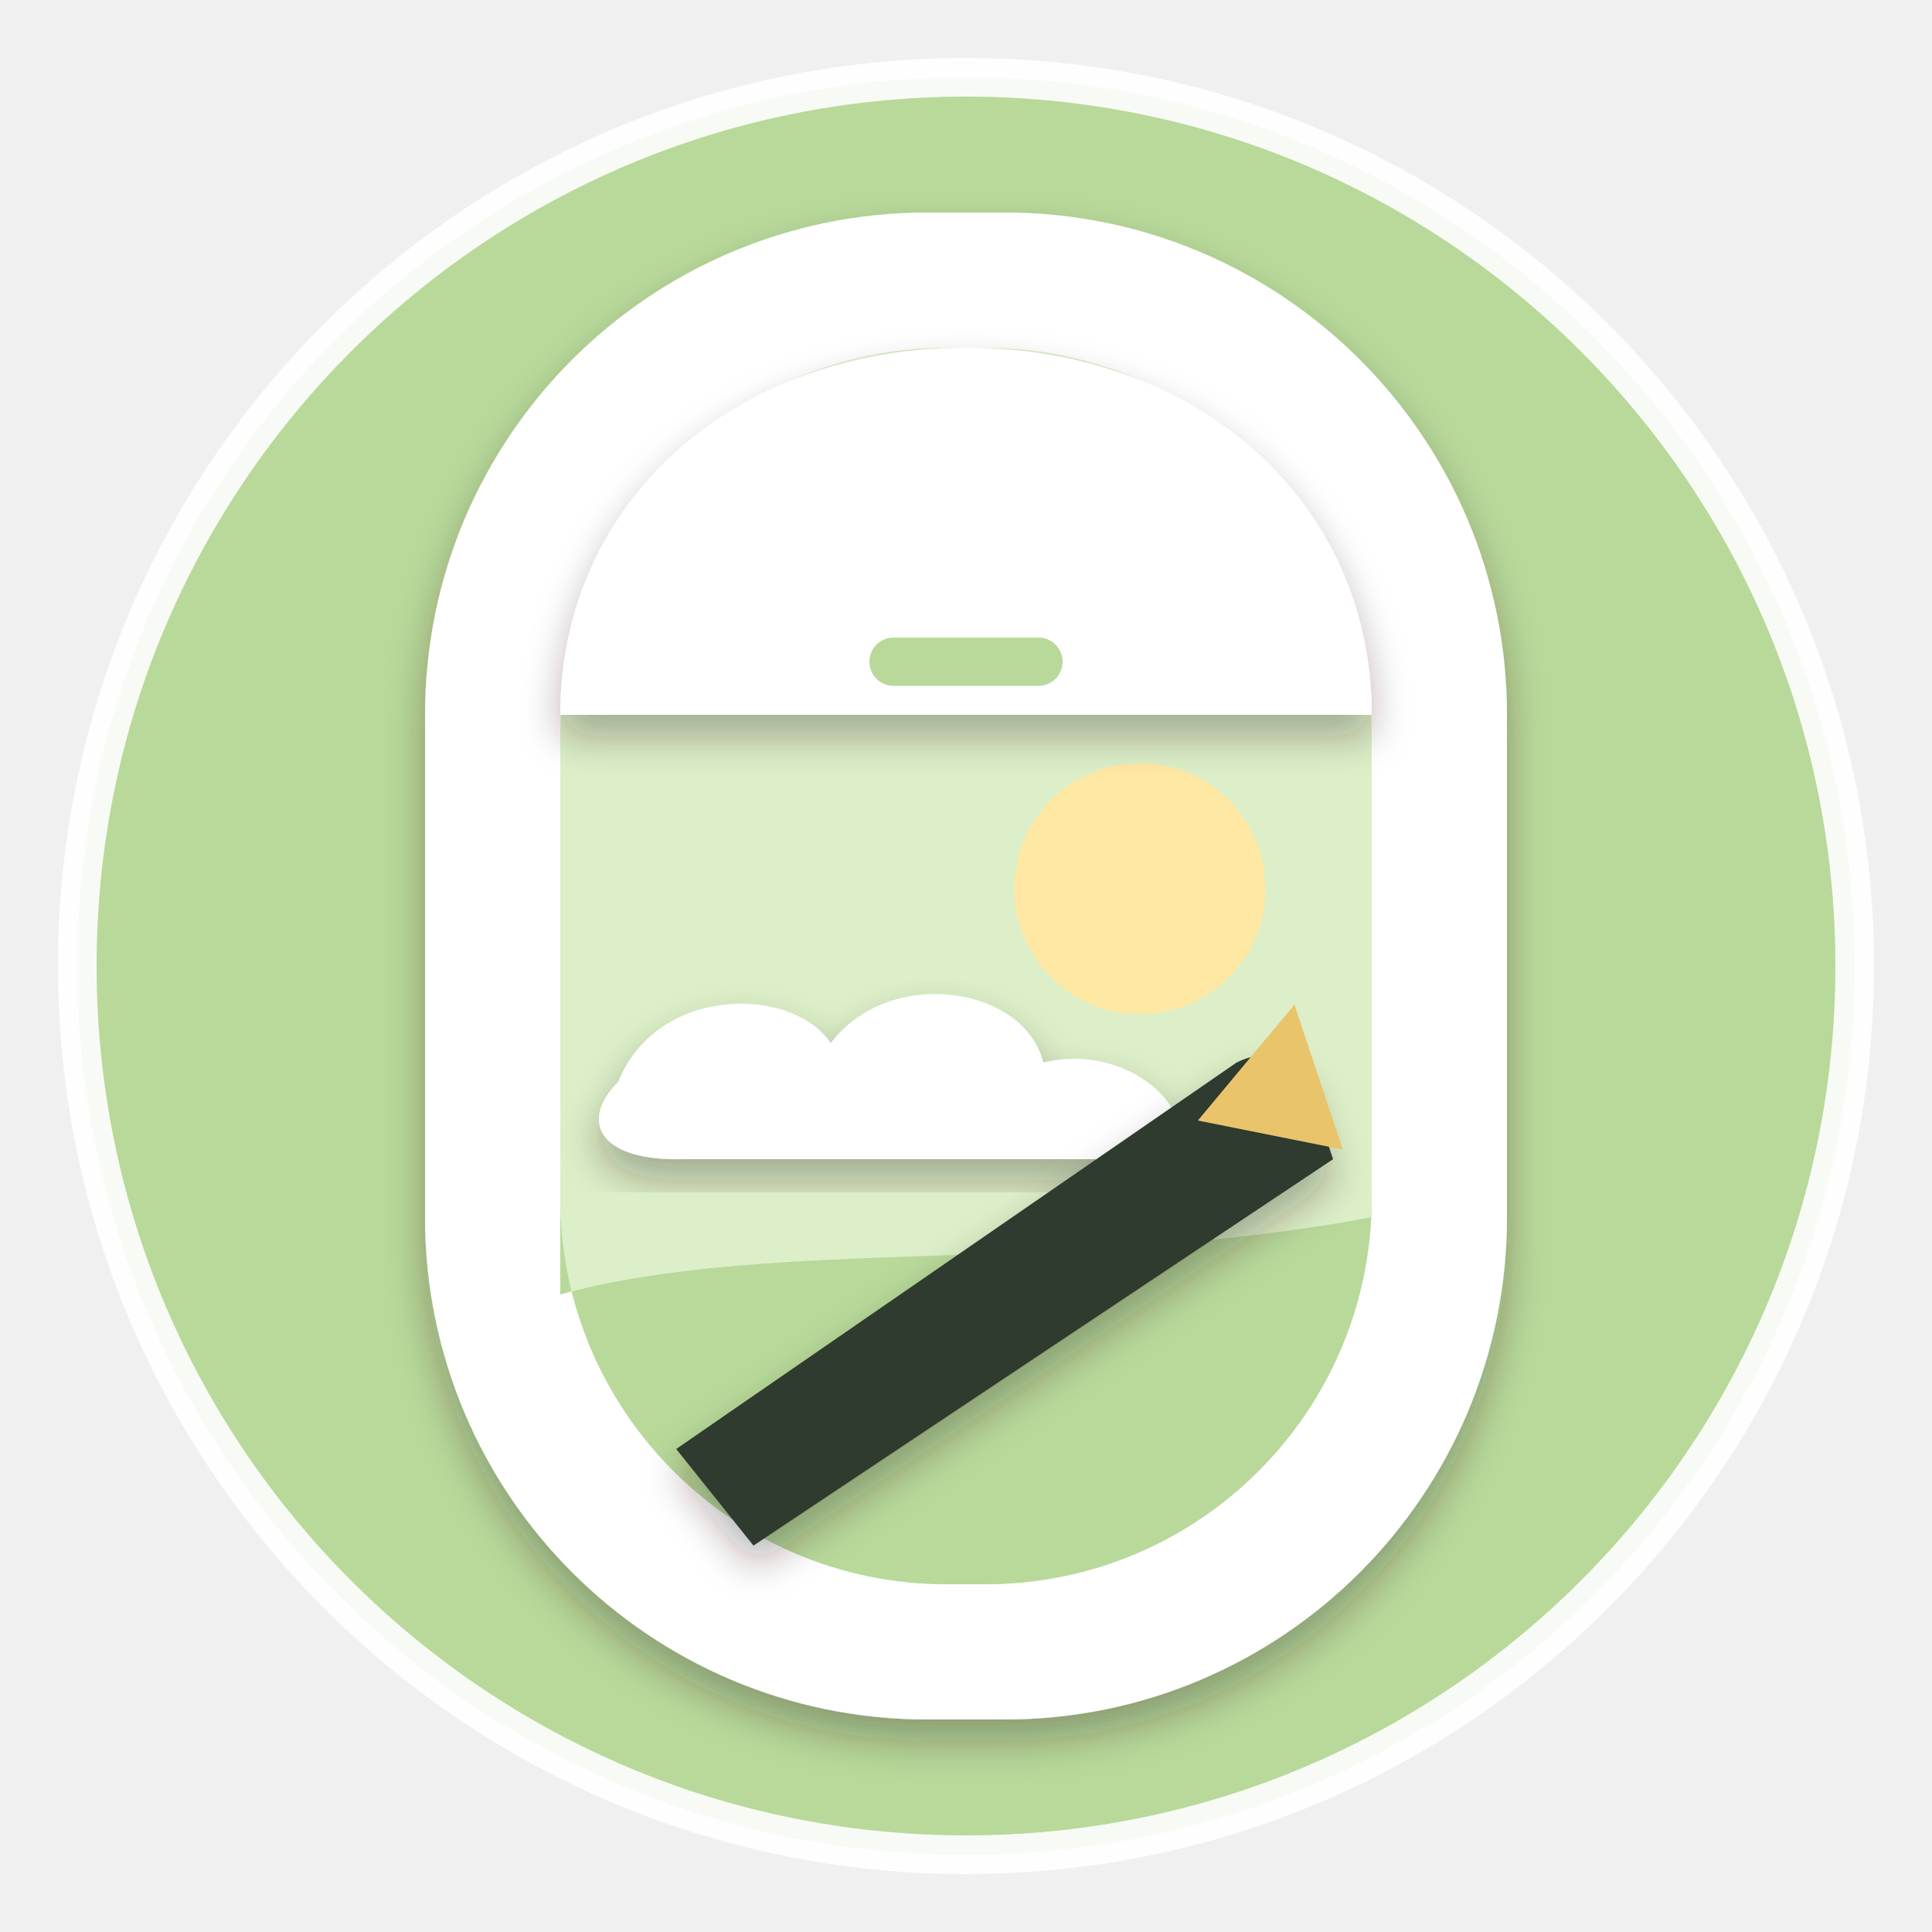
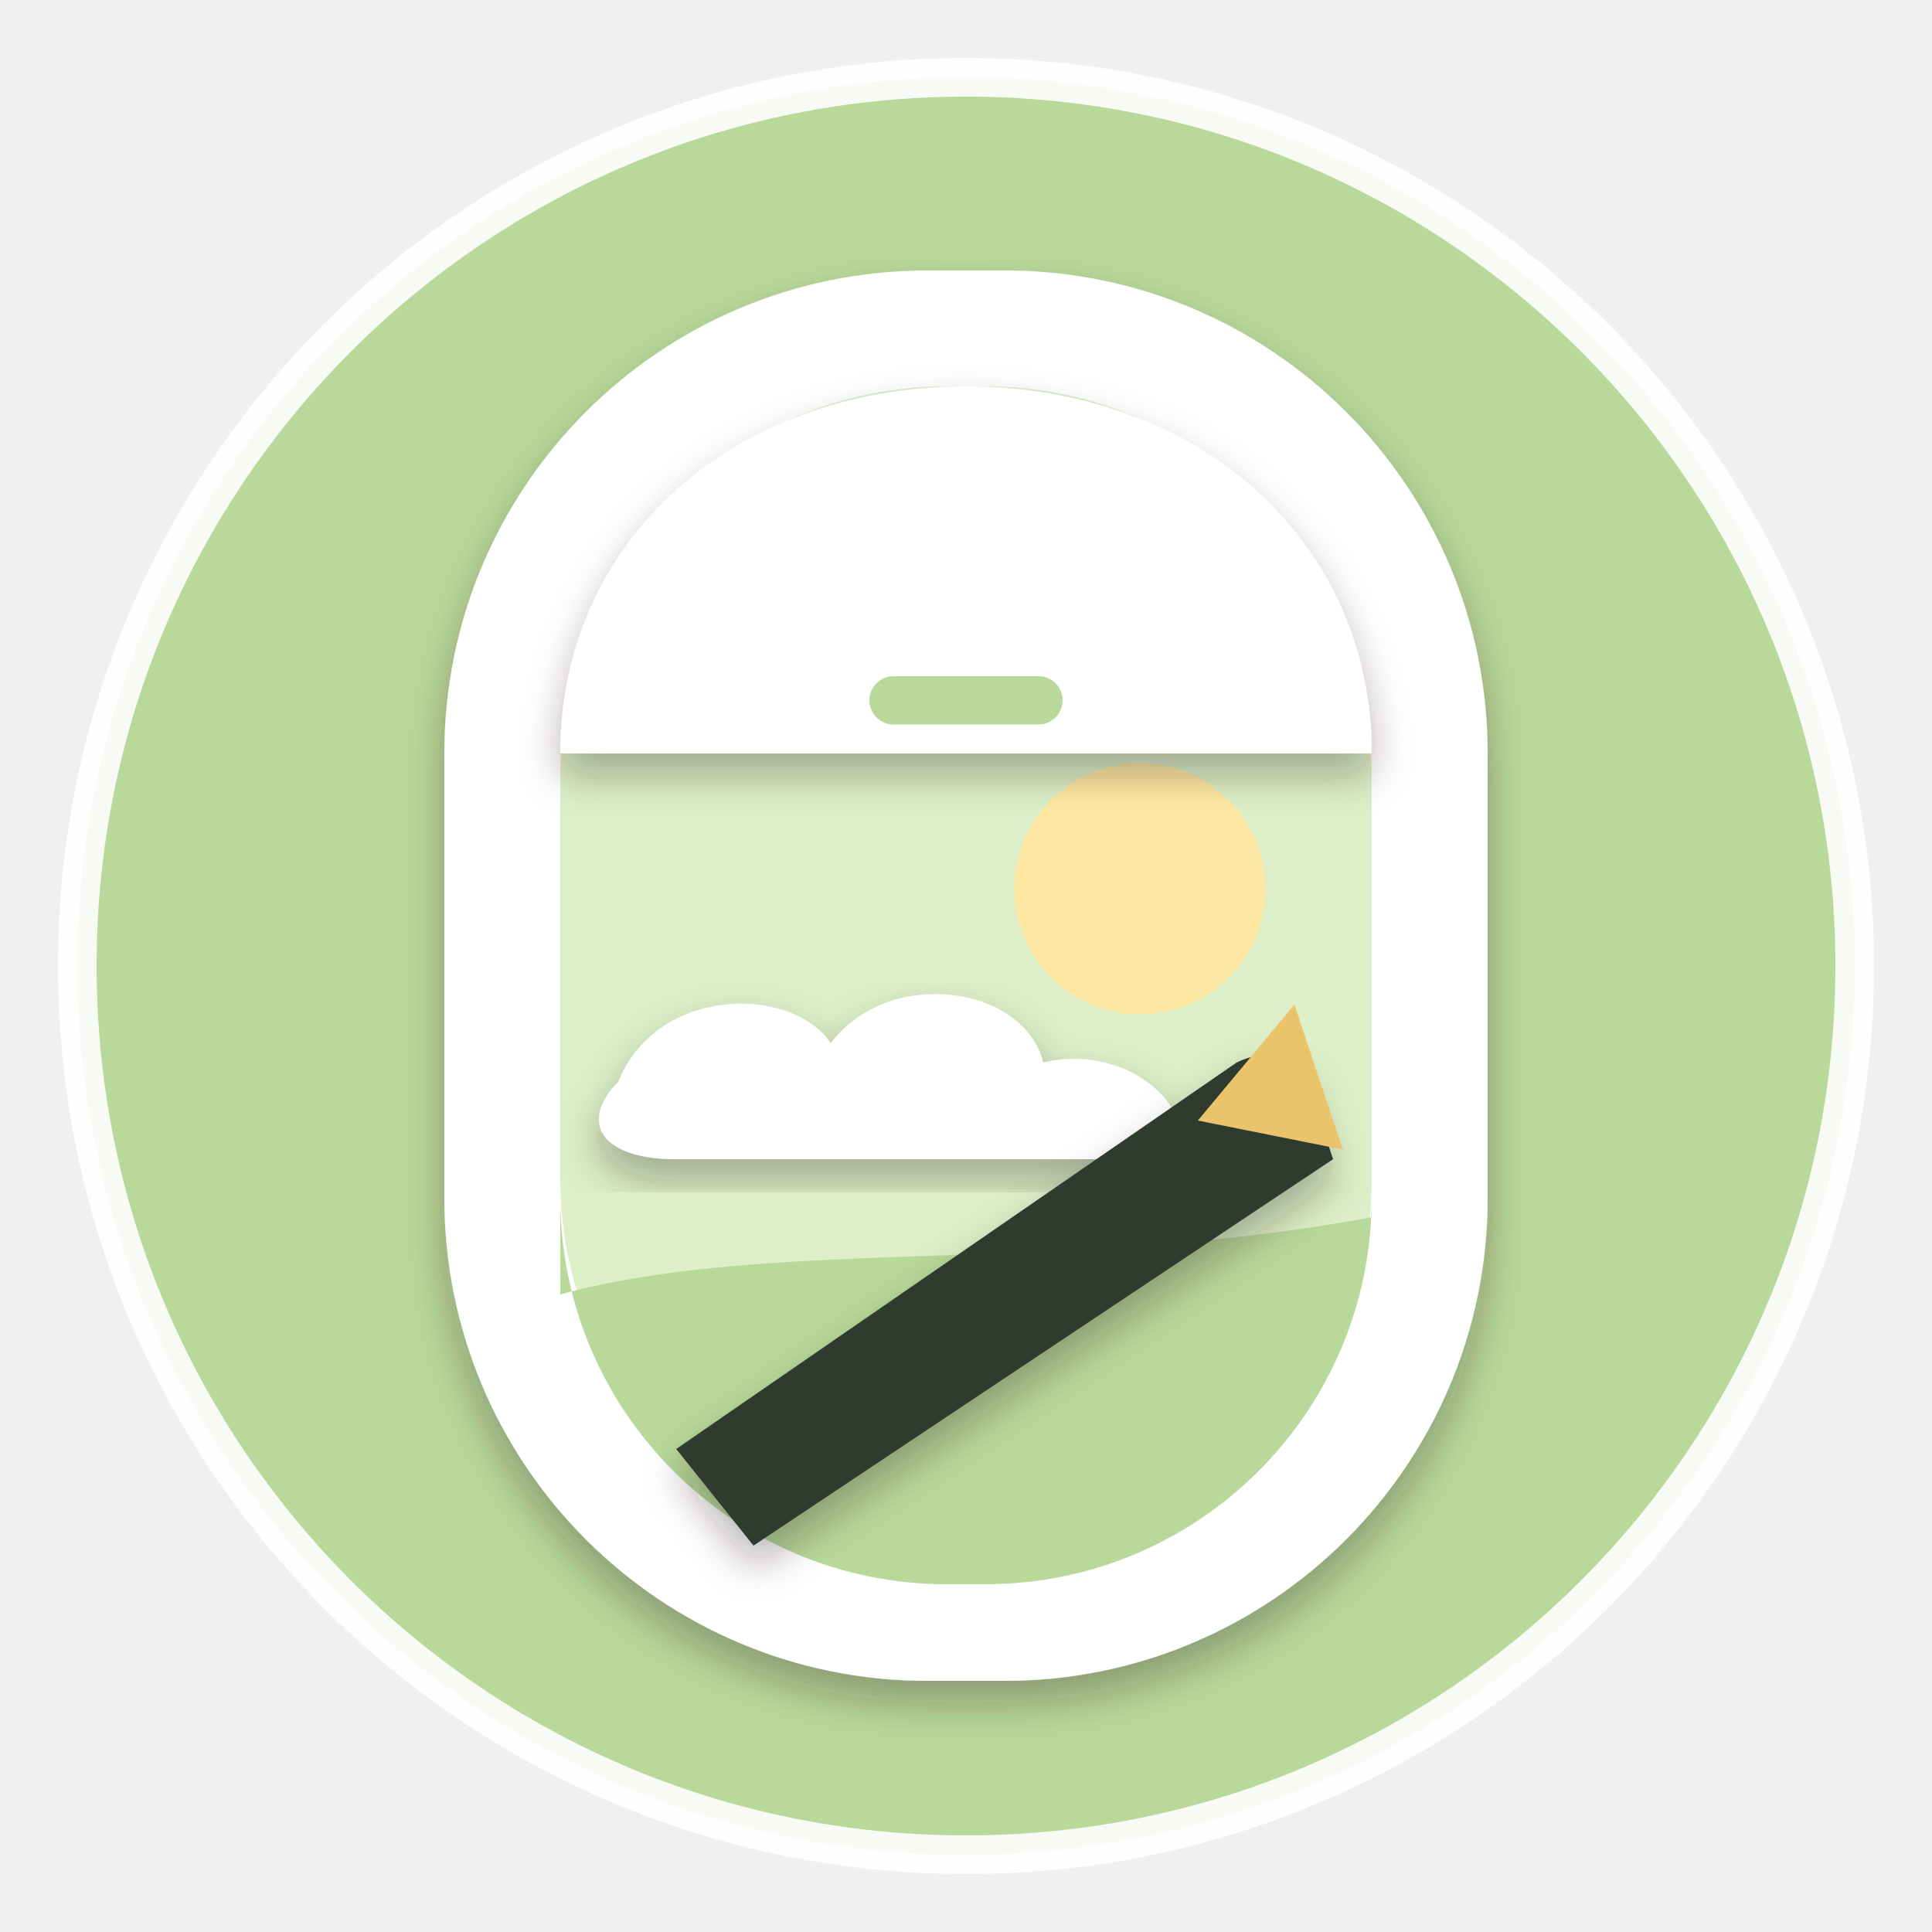
<svg xmlns="http://www.w3.org/2000/svg" viewBox="0 0 200 200" width="200" height="200">
  <defs>
    <clipPath id="clip">
      <circle cx="100" cy="100" r="92" />
    </clipPath>
    <filter id="ps" x="-20%" y="-20%" width="140%" height="140%">
      <feDropShadow dx="0" dy="2.2" stdDeviation="2" flood-color="#2a1f14" flood-opacity=".33" />
    </filter>
    <filter id="psl" filterUnits="userSpaceOnUse" x="-400" y="-400" width="1000" height="1000">
      <feDropShadow dx="0" dy="2.2" stdDeviation="2" flood-color="#2a1f14" flood-opacity=".33" />
    </filter>
  </defs>
  <g clip-path="url(#clip)">
    <rect width="200" height="200" fill="#EEF6E4" />
    <path d="M-30 -30 H230 L230 230 L-30 230Z" fill="#B8D99A" />
    <path d="M-30 22 H230 M-30 178 H230" fill="none" stroke="#B8D99A" stroke-width="2" stroke-linecap="round" stroke-linejoin="round" />
-     <path filter="url(#ps)" d="M96 22 H104 A52 52 0 0 1 156 74 V126 A52 52 0 0 1 104 178 H96 A52 52 0 0 1 44 126 V74 A52 52 0 0 1 96 22Z" fill="#FFFFFF" />
-     <path d="M98 36 H102 A40 40 0 0 1 142 76 V124 A40 40 0 0 1 102 164 H98 A40 40 0 0 1 58 124 V76 A40 40 0 0 1 98 36Z" fill="#DCEFC8" />
+     <path filter="url(#ps)" d="M96 28 H104 A50 50 0 0 1 154 78 V124 A50 50 0 0 1 104 174 H96 A50 50 0 0 1 46 124 V78 A50 50 0 0 1 96 28Z" fill="#FFFFFF" />
+     <path d="M98 40 H102 A40 40 0 0 1 142 80 V122 A40 40 0 0 1 102 162 H98 A40 40 0 0 1 58 122 V80 A40 40 0 0 1 98 40Z" fill="#DCEFC8" />
    <circle cx="118" cy="92" r="13" fill="#FFE8A3" />
    <path d="M58 134 C80 128 110 132 142 126 V124 A40 40 0 0 1 102 164 H98 A40 40 0 0 1 58 124Z" fill="#B8D99A" />
    <path filter="url(#ps)" d="M64 112 C68 102 82 102 86 108 C92 100 106 102 108 110 C116 108 124 114 122 120 H70 C62 120 60 116 64 112Z" fill="#FFFFFF" />
    <path filter="url(#ps)" d="M70 150 L128 110 C132 108 136 110 136 114 L138 120 L78 160 Z" fill="#2D3A2E" />
    <path d="M124 116 L134 104 L139 119Z" fill="#E9C46A" />
-     <path filter="url(#ps)" d="M58 74 C58 52 76 36 100 36 C124 36 142 52 142 74Z" fill="#FFFFFF" />
-     <path d="M92.5 66 H107.5 A2.5 2.5 0 0 1 110 68.5 V68.5 A2.5 2.5 0 0 1 107.5 71 H92.5 A2.5 2.5 0 0 1 90 68.5 V68.5 A2.5 2.5 0 0 1 92.5 66Z" fill="#B8D99A" />
+     <path filter="url(#ps)" d="M58 78 C58 56 76 40 100 40 C124 40 142 56 142 78Z" fill="#FFFFFF" />
+     <path d="M92.5 70 H107.5 A2.5 2.5 0 0 1 110 72.5 V72.5 A2.5 2.5 0 0 1 107.5 75 H92.5 A2.5 2.5 0 0 1 90 72.5 V72.5 A2.5 2.5 0 0 1 92.5 70Z" fill="#B8D99A" />
  </g>
  <circle cx="100" cy="100" r="92" fill="none" stroke="#fff" stroke-width="4" opacity=".9" />
</svg>
